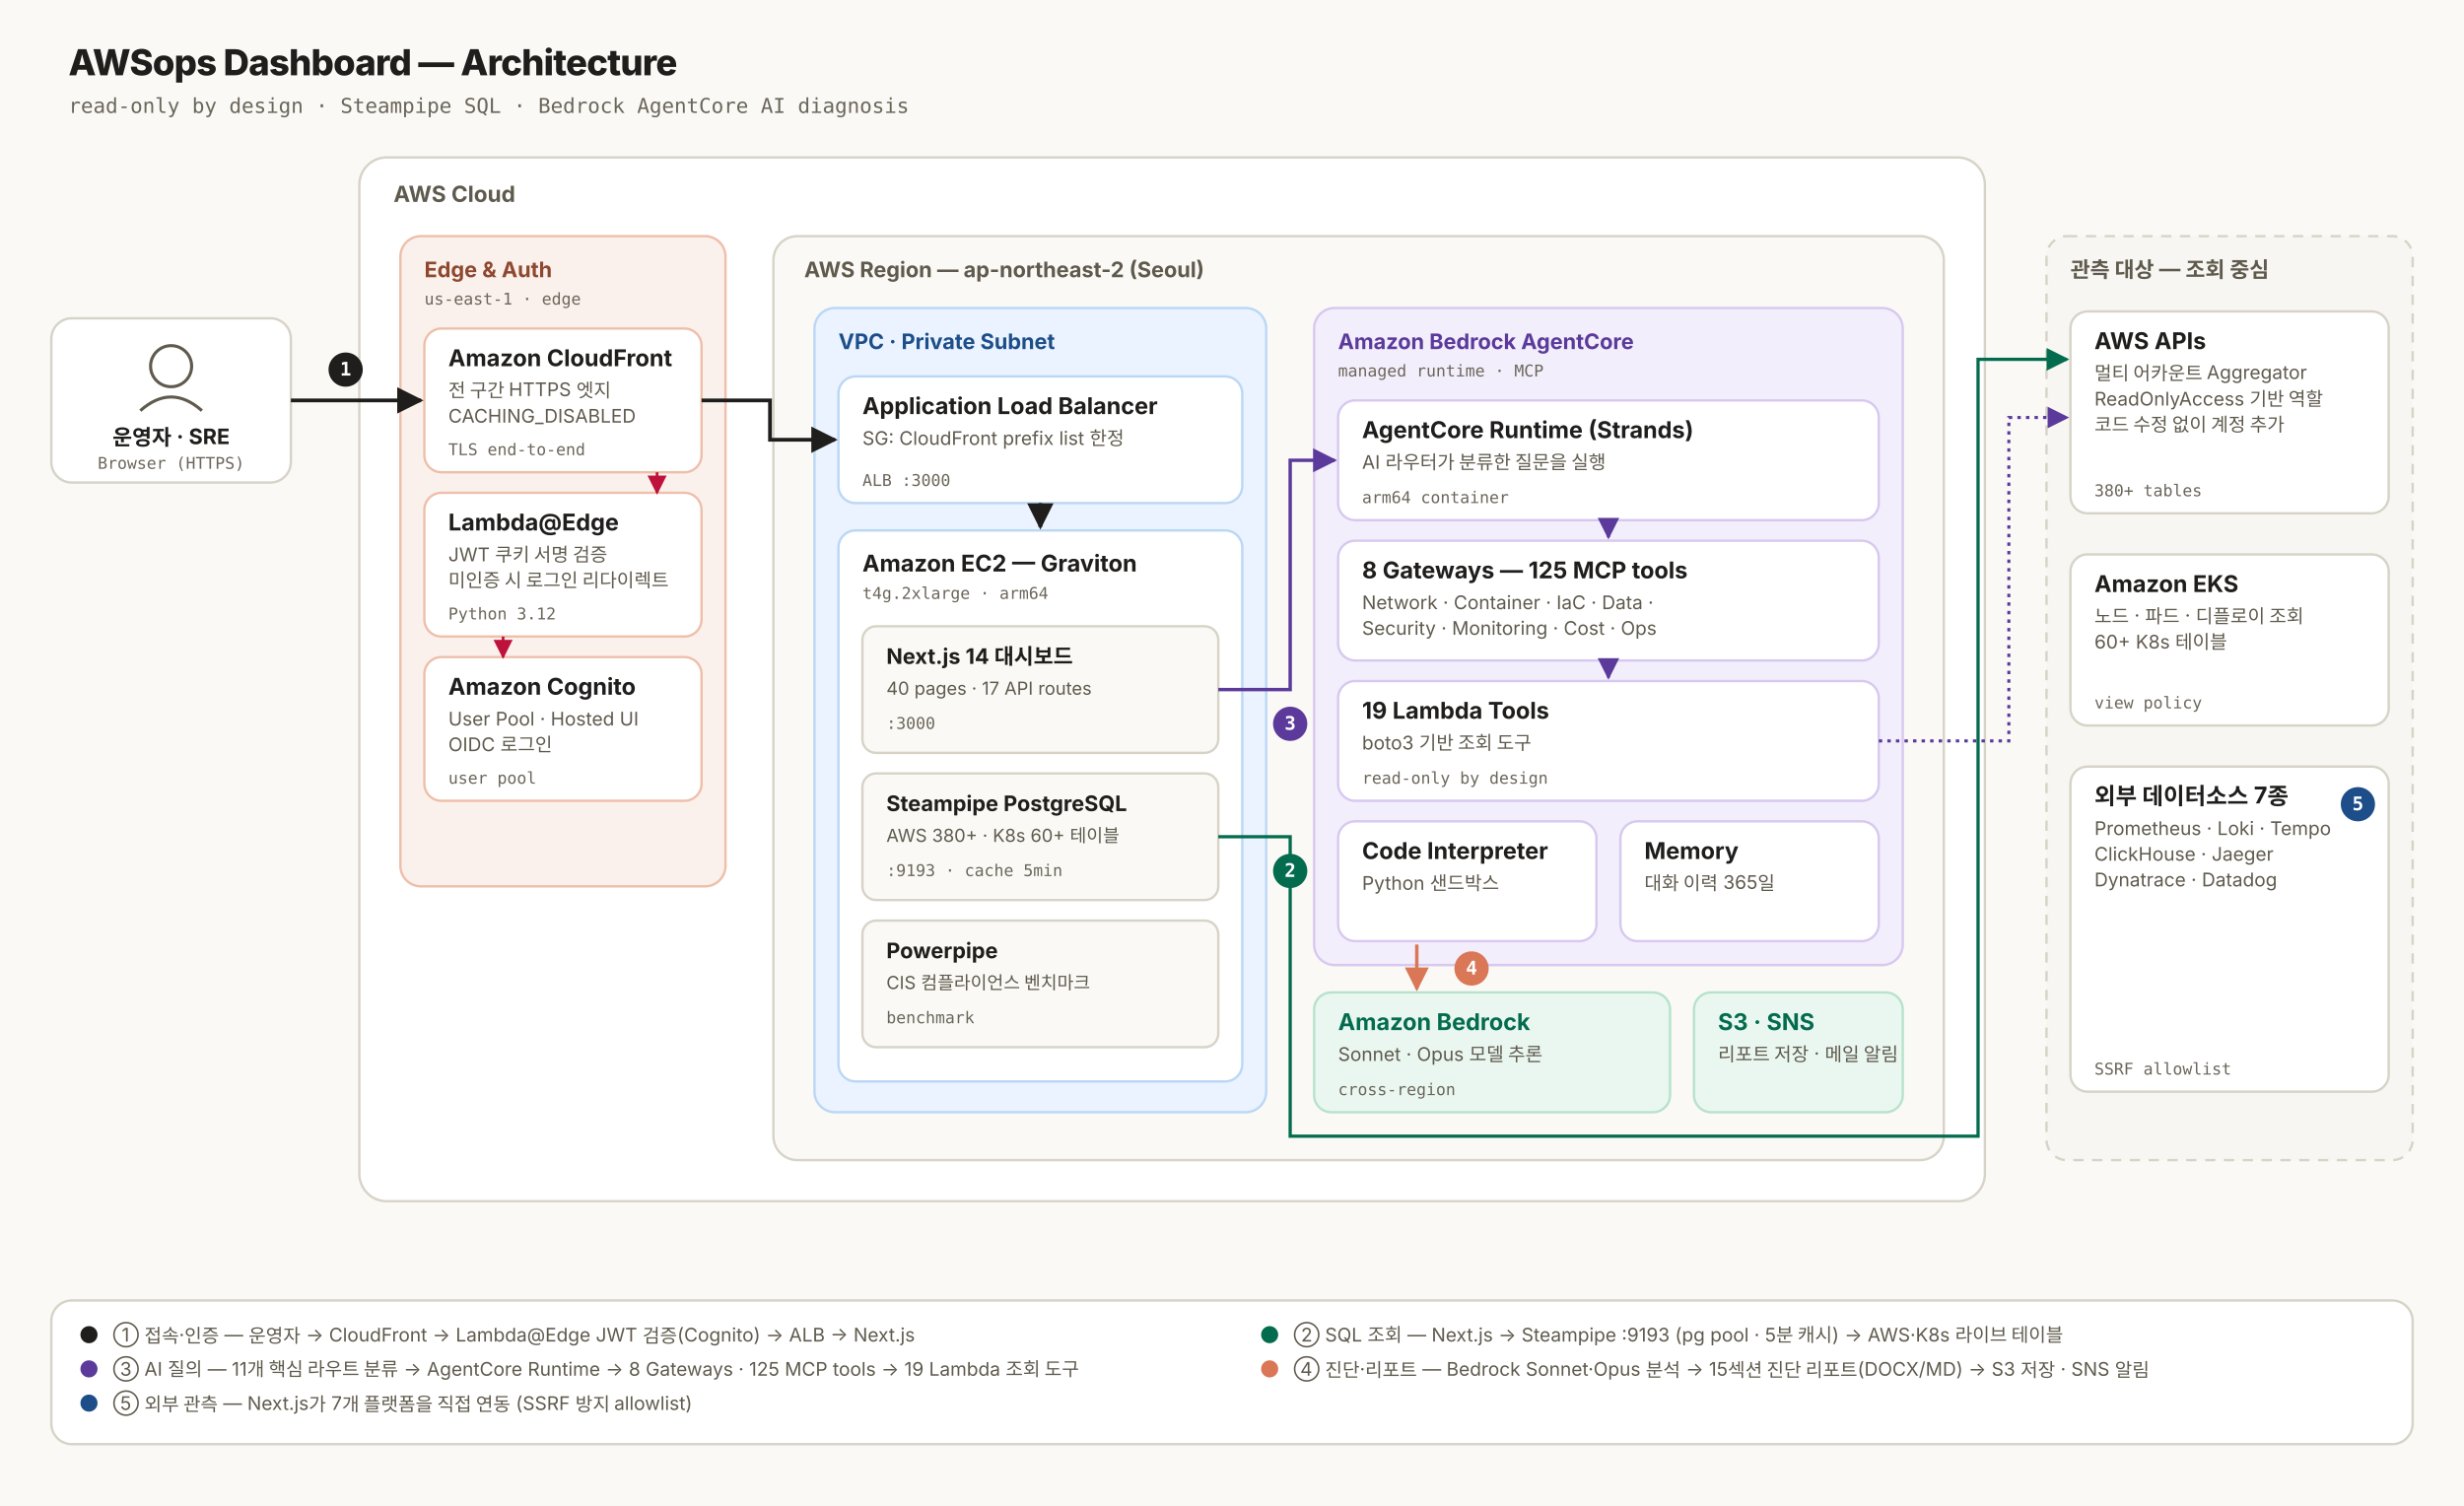
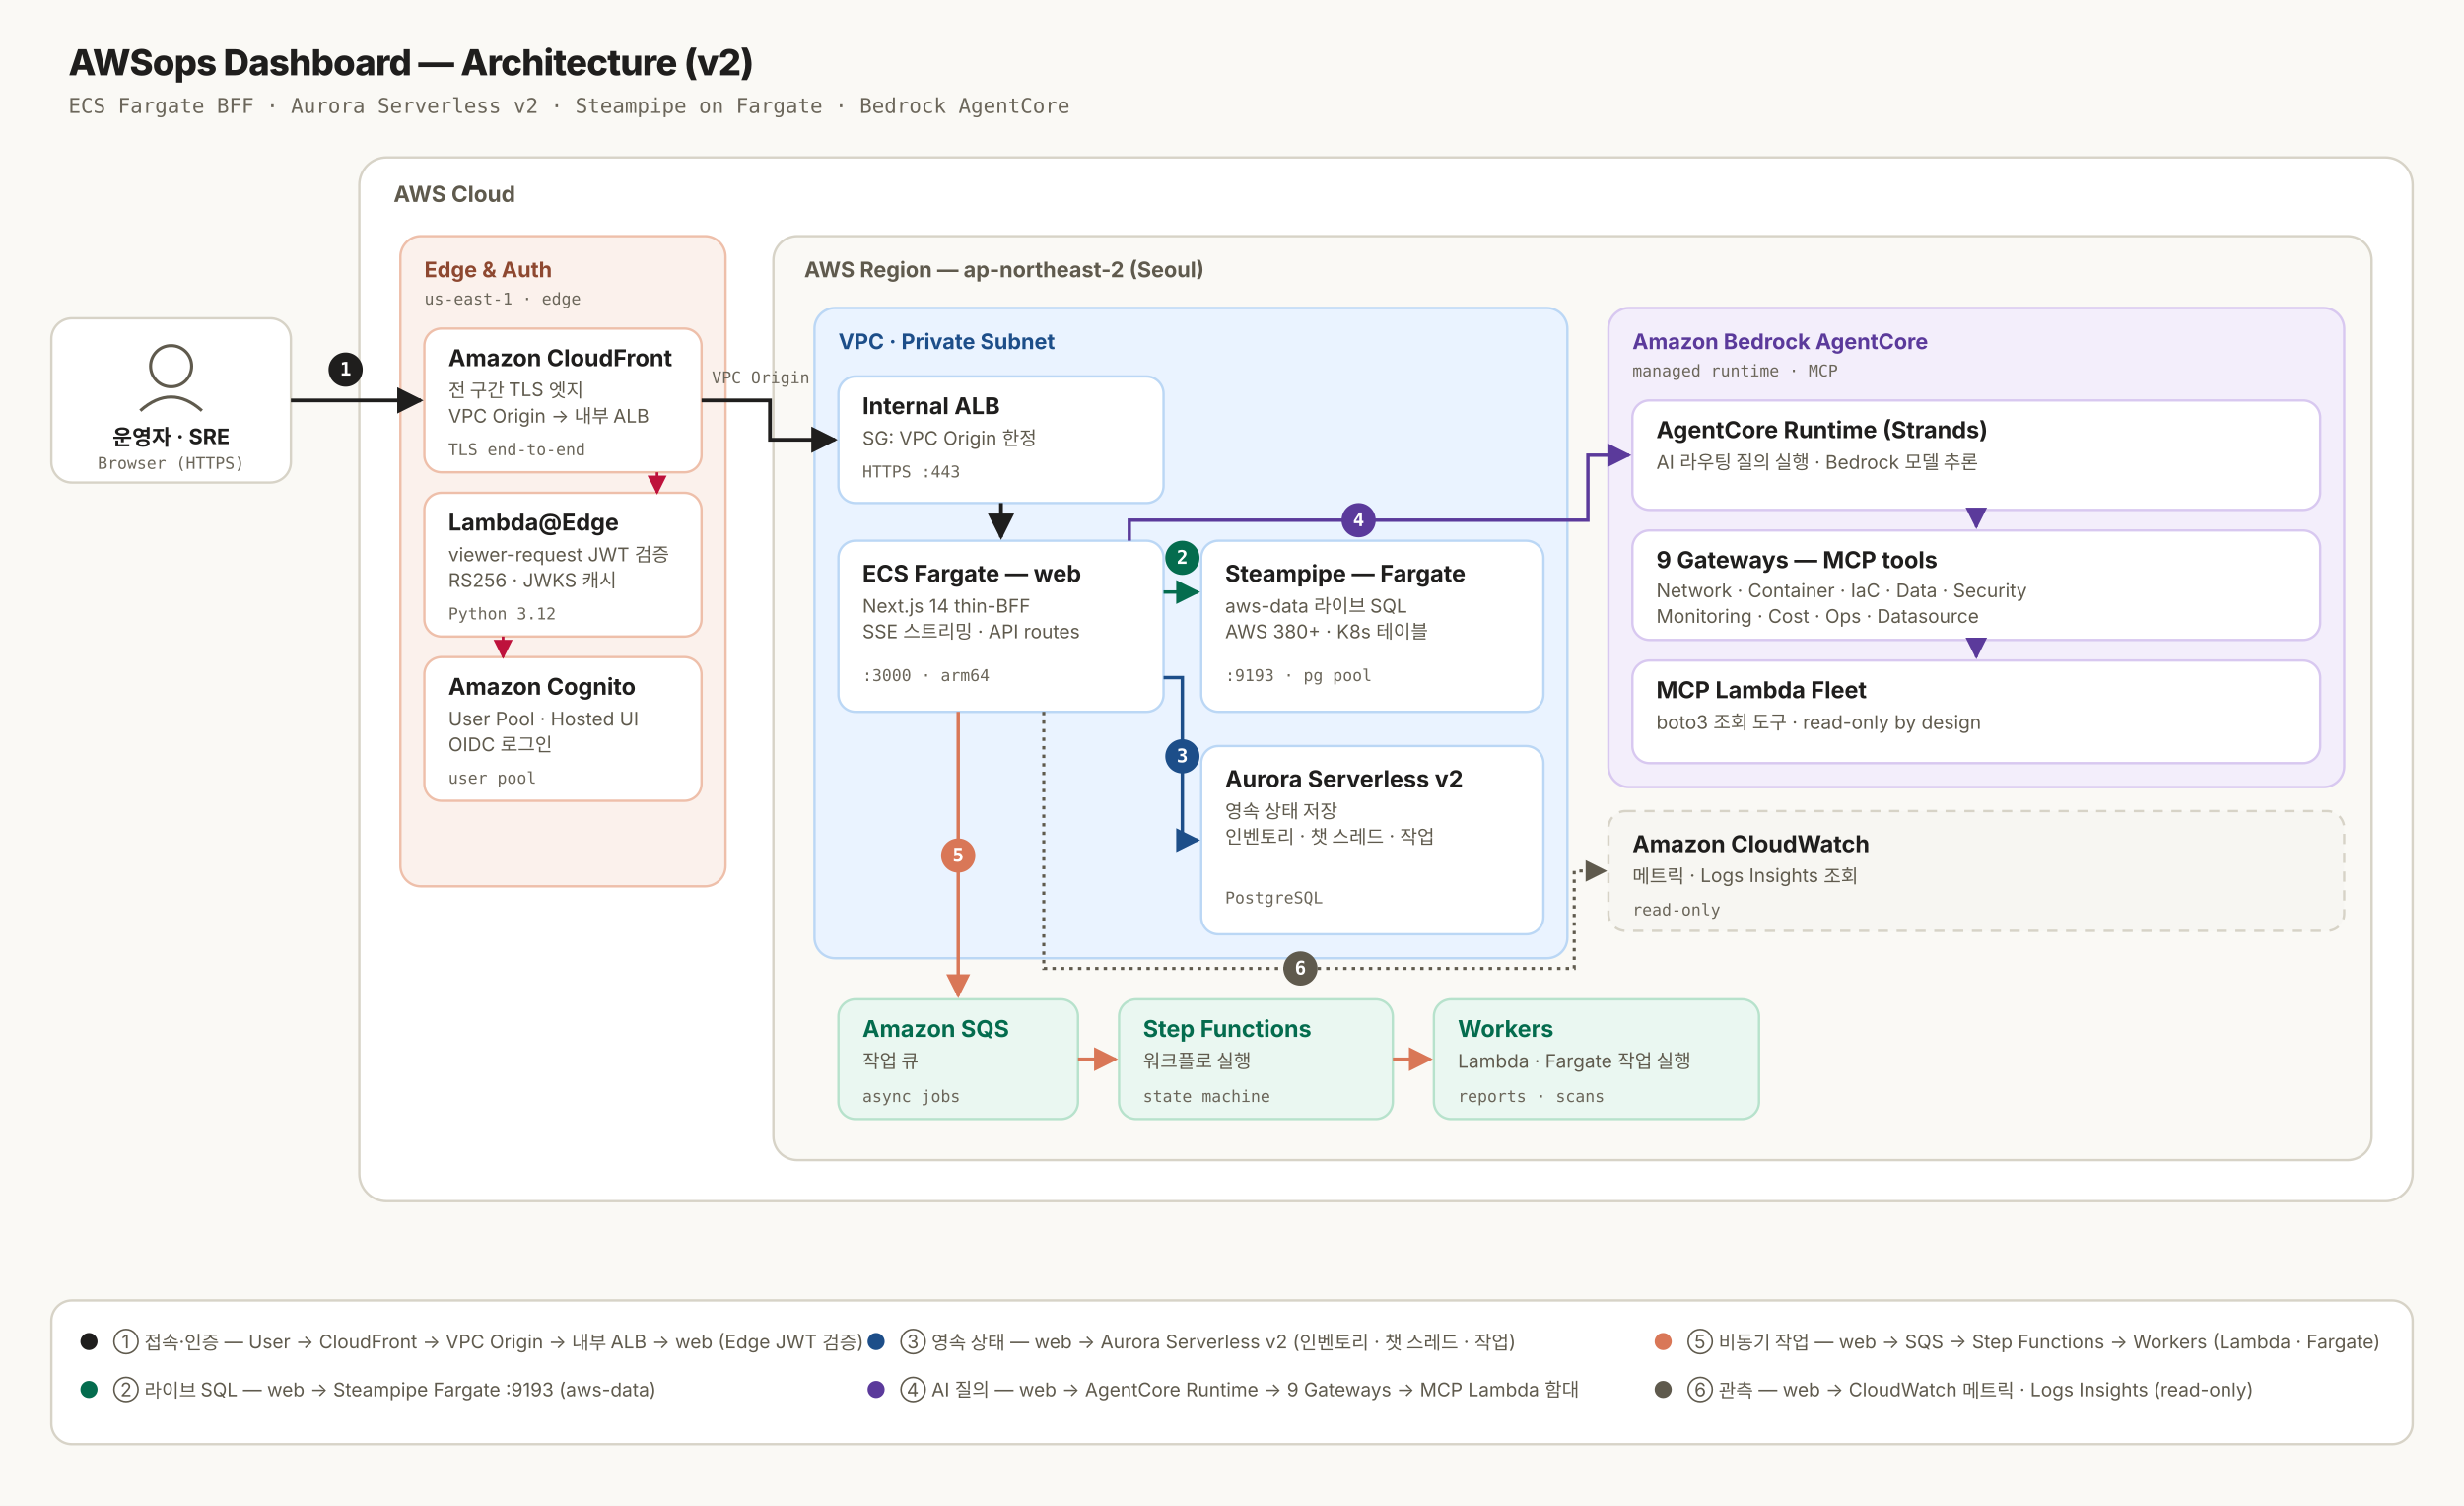
- <svg xmlns="http://www.w3.org/2000/svg" viewBox="0 0 1440 880" width="1440" height="880" role="img" aria-label="AWSops architecture diagram">
+ <svg xmlns="http://www.w3.org/2000/svg" viewBox="0 0 1440 880" width="1440" height="880" role="img" aria-label="AWSops architecture diagram v2">
  <defs>
    <marker id="arr-1F1E1D" viewBox="0 0 10 10" refX="9" refY="5" markerWidth="7" markerHeight="7" orient="auto-start-reverse">
      <path d="M0 0L10 5L0 10z" fill="#1F1E1D" />
    </marker>
    <marker id="arr-5F5A4D" viewBox="0 0 10 10" refX="9" refY="5" markerWidth="7" markerHeight="7" orient="auto-start-reverse">
      <path d="M0 0L10 5L0 10z" fill="#5F5A4D" />
    </marker>
    <marker id="arr-046C4E" viewBox="0 0 10 10" refX="9" refY="5" markerWidth="7" markerHeight="7" orient="auto-start-reverse">
      <path d="M0 0L10 5L0 10z" fill="#046C4E" />
    </marker>
    <marker id="arr-5B3A9B" viewBox="0 0 10 10" refX="9" refY="5" markerWidth="7" markerHeight="7" orient="auto-start-reverse">
      <path d="M0 0L10 5L0 10z" fill="#5B3A9B" />
    </marker>
    <marker id="arr-D97757" viewBox="0 0 10 10" refX="9" refY="5" markerWidth="7" markerHeight="7" orient="auto-start-reverse">
      <path d="M0 0L10 5L0 10z" fill="#D97757" />
    </marker>
    <marker id="arr-1D4E89" viewBox="0 0 10 10" refX="9" refY="5" markerWidth="7" markerHeight="7" orient="auto-start-reverse">
      <path d="M0 0L10 5L0 10z" fill="#1D4E89" />
    </marker>
    <marker id="arr-BE123C" viewBox="0 0 10 10" refX="9" refY="5" markerWidth="7" markerHeight="7" orient="auto-start-reverse">
      <path d="M0 0L10 5L0 10z" fill="#BE123C" />
    </marker>
  </defs>
  <rect width="1440" height="880" fill="#FAF9F5" />
-   <text x="40" y="44" font-family="Pretendard, -apple-system, 'Segoe UI', 'Noto Sans KR', sans-serif" font-size="21" font-weight="800" fill="#1F1E1D" text-anchor="start" letter-spacing="-0.02em">AWSops Dashboard — Architecture</text>
-   <text x="40" y="66" font-family="'JetBrains Mono', ui-monospace, Menlo, monospace" font-size="12" font-weight="400" fill="#6B665A" text-anchor="start">read-only by design · Steampipe SQL · Bedrock AgentCore AI diagnosis</text>
-   <rect x="210" y="92" width="950" height="610" rx="16" fill="#FFFFFF" stroke="#D7D3C7" stroke-width="1.4" />
+   <text x="40" y="44" font-family="Pretendard, -apple-system, 'Segoe UI', 'Noto Sans KR', sans-serif" font-size="21" font-weight="800" fill="#1F1E1D" text-anchor="start" letter-spacing="-0.02em">AWSops Dashboard — Architecture (v2)</text>
+   <text x="40" y="66" font-family="'JetBrains Mono', ui-monospace, Menlo, monospace" font-size="12" font-weight="400" fill="#6B665A" text-anchor="start">ECS Fargate BFF · Aurora Serverless v2 · Steampipe on Fargate · Bedrock AgentCore</text>
+   <rect x="210" y="92" width="1200" height="610" rx="16" fill="#FFFFFF" stroke="#D7D3C7" stroke-width="1.4" />
  <text x="230" y="118" font-family="Pretendard, -apple-system, 'Segoe UI', 'Noto Sans KR', sans-serif" font-size="13" font-weight="700" fill="#5F5A4D" text-anchor="start">AWS Cloud</text>
  <rect x="234" y="138" width="190" height="380" rx="12" fill="#FBF1EC" stroke="#EEBFAA" stroke-width="1.4" />
  <text x="248" y="162" font-family="Pretendard, -apple-system, 'Segoe UI', 'Noto Sans KR', sans-serif" font-size="12.5" font-weight="700" fill="#8E4830" text-anchor="start">Edge &amp; Auth</text>
  <text x="248" y="178" font-family="'JetBrains Mono', ui-monospace, Menlo, monospace" font-size="9.5" font-weight="400" fill="#6B665A" text-anchor="start">us-east-1 · edge</text>
  <rect x="248" y="192" width="162" height="84" rx="10" fill="#FFFFFF" stroke="#EEBFAA" stroke-width="1.4" />
  <text x="262" y="214" font-family="Pretendard, -apple-system, 'Segoe UI', 'Noto Sans KR', sans-serif" font-size="13.5" font-weight="700" fill="#1F1E1D" text-anchor="start">Amazon CloudFront</text>
-   <text x="262" y="232" font-family="Pretendard, -apple-system, 'Segoe UI', 'Noto Sans KR', sans-serif" font-size="11" font-weight="400" fill="#5F5A4D" text-anchor="start">전 구간 HTTPS 엣지</text>
-   <text x="262" y="247" font-family="Pretendard, -apple-system, 'Segoe UI', 'Noto Sans KR', sans-serif" font-size="11" font-weight="400" fill="#5F5A4D" text-anchor="start">CACHING_DISABLED</text>
+   <text x="262" y="232" font-family="Pretendard, -apple-system, 'Segoe UI', 'Noto Sans KR', sans-serif" font-size="11" font-weight="400" fill="#5F5A4D" text-anchor="start">전 구간 TLS 엣지</text>
+   <text x="262" y="247" font-family="Pretendard, -apple-system, 'Segoe UI', 'Noto Sans KR', sans-serif" font-size="11" font-weight="400" fill="#5F5A4D" text-anchor="start">VPC Origin → 내부 ALB</text>
  <text x="262" y="266" font-family="'JetBrains Mono', ui-monospace, Menlo, monospace" font-size="9.5" font-weight="400" fill="#6B665A" text-anchor="start">TLS end-to-end</text>
  <rect x="248" y="288" width="162" height="84" rx="10" fill="#FFFFFF" stroke="#EEBFAA" stroke-width="1.4" />
  <text x="262" y="310" font-family="Pretendard, -apple-system, 'Segoe UI', 'Noto Sans KR', sans-serif" font-size="13.5" font-weight="700" fill="#1F1E1D" text-anchor="start">Lambda@Edge</text>
-   <text x="262" y="328" font-family="Pretendard, -apple-system, 'Segoe UI', 'Noto Sans KR', sans-serif" font-size="11" font-weight="400" fill="#5F5A4D" text-anchor="start">JWT 쿠키 서명 검증</text>
-   <text x="262" y="343" font-family="Pretendard, -apple-system, 'Segoe UI', 'Noto Sans KR', sans-serif" font-size="11" font-weight="400" fill="#5F5A4D" text-anchor="start">미인증 시 로그인 리다이렉트</text>
+   <text x="262" y="328" font-family="Pretendard, -apple-system, 'Segoe UI', 'Noto Sans KR', sans-serif" font-size="11" font-weight="400" fill="#5F5A4D" text-anchor="start">viewer-request JWT 검증</text>
+   <text x="262" y="343" font-family="Pretendard, -apple-system, 'Segoe UI', 'Noto Sans KR', sans-serif" font-size="11" font-weight="400" fill="#5F5A4D" text-anchor="start">RS256 · JWKS 캐시</text>
  <text x="262" y="362" font-family="'JetBrains Mono', ui-monospace, Menlo, monospace" font-size="9.5" font-weight="400" fill="#6B665A" text-anchor="start">Python 3.12</text>
  <rect x="248" y="384" width="162" height="84" rx="10" fill="#FFFFFF" stroke="#EEBFAA" stroke-width="1.4" />
  <text x="262" y="406" font-family="Pretendard, -apple-system, 'Segoe UI', 'Noto Sans KR', sans-serif" font-size="13.5" font-weight="700" fill="#1F1E1D" text-anchor="start">Amazon Cognito</text>
  <text x="262" y="424" font-family="Pretendard, -apple-system, 'Segoe UI', 'Noto Sans KR', sans-serif" font-size="11" font-weight="400" fill="#5F5A4D" text-anchor="start">User Pool · Hosted UI</text>
  <text x="262" y="439" font-family="Pretendard, -apple-system, 'Segoe UI', 'Noto Sans KR', sans-serif" font-size="11" font-weight="400" fill="#5F5A4D" text-anchor="start">OIDC 로그인</text>
  <text x="262" y="458" font-family="'JetBrains Mono', ui-monospace, Menlo, monospace" font-size="9.5" font-weight="400" fill="#6B665A" text-anchor="start">user pool</text>
  <rect x="30" y="186" width="140" height="96" rx="12" fill="#FFFFFF" stroke="#D7D3C7" stroke-width="1.4" />
  <circle cx="100" cy="214" r="12" fill="none" stroke="#5F5A4D" stroke-width="1.8" />
  <path d="M82 240 q18 -16 36 0" fill="none" stroke="#5F5A4D" stroke-width="1.8" />
  <text x="100" y="260" font-family="Pretendard, -apple-system, 'Segoe UI', 'Noto Sans KR', sans-serif" font-size="12.5" font-weight="700" fill="#1F1E1D" text-anchor="middle">운영자 · SRE</text>
  <text x="100" y="274" font-family="'JetBrains Mono', ui-monospace, Menlo, monospace" font-size="9.5" font-weight="400" fill="#6B665A" text-anchor="middle">Browser (HTTPS)</text>
-   <rect x="452" y="138" width="684" height="540" rx="14" fill="#FAF9F5" stroke="#D7D3C7" stroke-width="1.4" />
+   <rect x="452" y="138" width="934" height="540" rx="14" fill="#FAF9F5" stroke="#D7D3C7" stroke-width="1.4" />
  <text x="470" y="162" font-family="Pretendard, -apple-system, 'Segoe UI', 'Noto Sans KR', sans-serif" font-size="12.5" font-weight="700" fill="#5F5A4D" text-anchor="start">AWS Region — ap-northeast-2 (Seoul)</text>
-   <rect x="476" y="180" width="264" height="470" rx="12" fill="#EAF3FF" stroke="#BBD7F5" stroke-width="1.4" />
+   <rect x="476" y="180" width="440" height="380" rx="12" fill="#EAF3FF" stroke="#BBD7F5" stroke-width="1.4" />
  <text x="490" y="204" font-family="Pretendard, -apple-system, 'Segoe UI', 'Noto Sans KR', sans-serif" font-size="12.5" font-weight="700" fill="#1D4E89" text-anchor="start">VPC · Private Subnet</text>
-   <rect x="490" y="220" width="236" height="74" rx="10" fill="#FFFFFF" stroke="#BBD7F5" stroke-width="1.4" />
-   <text x="504" y="242" font-family="Pretendard, -apple-system, 'Segoe UI', 'Noto Sans KR', sans-serif" font-size="13.5" font-weight="700" fill="#1F1E1D" text-anchor="start">Application Load Balancer</text>
-   <text x="504" y="260" font-family="Pretendard, -apple-system, 'Segoe UI', 'Noto Sans KR', sans-serif" font-size="11" font-weight="400" fill="#5F5A4D" text-anchor="start">SG: CloudFront prefix list 한정</text>
-   <text x="504" y="284" font-family="'JetBrains Mono', ui-monospace, Menlo, monospace" font-size="9.5" font-weight="400" fill="#6B665A" text-anchor="start">ALB :3000</text>
-   <rect x="490" y="310" width="236" height="322" rx="10" fill="#FFFFFF" stroke="#BBD7F5" stroke-width="1.4" />
-   <text x="504" y="334" font-family="Pretendard, -apple-system, 'Segoe UI', 'Noto Sans KR', sans-serif" font-size="13.5" font-weight="700" fill="#1F1E1D" text-anchor="start">Amazon EC2 — Graviton</text>
-   <text x="504" y="350" font-family="'JetBrains Mono', ui-monospace, Menlo, monospace" font-size="9.5" font-weight="400" fill="#6B665A" text-anchor="start">t4g.2xlarge · arm64</text>
-   <rect x="504" y="366" width="208" height="74" rx="8" fill="#FAF9F5" stroke="#D7D3C7" stroke-width="1.4" />
-   <text x="518" y="388" font-family="Pretendard, -apple-system, 'Segoe UI', 'Noto Sans KR', sans-serif" font-size="12.5" font-weight="700" fill="#1F1E1D" text-anchor="start">Next.js 14 대시보드</text>
-   <text x="518" y="406" font-family="Pretendard, -apple-system, 'Segoe UI', 'Noto Sans KR', sans-serif" font-size="10.5" font-weight="400" fill="#5F5A4D" text-anchor="start">40 pages · 17 API routes</text>
-   <text x="518" y="426" font-family="'JetBrains Mono', ui-monospace, Menlo, monospace" font-size="9.5" font-weight="400" fill="#6B665A" text-anchor="start">:3000</text>
-   <rect x="504" y="452" width="208" height="74" rx="8" fill="#FAF9F5" stroke="#D7D3C7" stroke-width="1.4" />
-   <text x="518" y="474" font-family="Pretendard, -apple-system, 'Segoe UI', 'Noto Sans KR', sans-serif" font-size="12.5" font-weight="700" fill="#1F1E1D" text-anchor="start">Steampipe PostgreSQL</text>
-   <text x="518" y="492" font-family="Pretendard, -apple-system, 'Segoe UI', 'Noto Sans KR', sans-serif" font-size="10.5" font-weight="400" fill="#5F5A4D" text-anchor="start">AWS 380+ · K8s 60+ 테이블</text>
-   <text x="518" y="512" font-family="'JetBrains Mono', ui-monospace, Menlo, monospace" font-size="9.5" font-weight="400" fill="#6B665A" text-anchor="start">:9193 · cache 5min</text>
-   <rect x="504" y="538" width="208" height="74" rx="8" fill="#FAF9F5" stroke="#D7D3C7" stroke-width="1.4" />
-   <text x="518" y="560" font-family="Pretendard, -apple-system, 'Segoe UI', 'Noto Sans KR', sans-serif" font-size="12.5" font-weight="700" fill="#1F1E1D" text-anchor="start">Powerpipe</text>
-   <text x="518" y="578" font-family="Pretendard, -apple-system, 'Segoe UI', 'Noto Sans KR', sans-serif" font-size="10.5" font-weight="400" fill="#5F5A4D" text-anchor="start">CIS 컴플라이언스 벤치마크</text>
-   <text x="518" y="598" font-family="'JetBrains Mono', ui-monospace, Menlo, monospace" font-size="9.5" font-weight="400" fill="#6B665A" text-anchor="start">benchmark</text>
-   <rect x="768" y="180" width="344" height="384" rx="12" fill="#F3EEFB" stroke="#D8C8F0" stroke-width="1.4" />
-   <text x="782" y="204" font-family="Pretendard, -apple-system, 'Segoe UI', 'Noto Sans KR', sans-serif" font-size="12.5" font-weight="700" fill="#5B3A9B" text-anchor="start">Amazon Bedrock AgentCore</text>
-   <text x="782" y="220" font-family="'JetBrains Mono', ui-monospace, Menlo, monospace" font-size="9.5" font-weight="400" fill="#6B665A" text-anchor="start">managed runtime · MCP</text>
-   <rect x="782" y="234" width="316" height="70" rx="10" fill="#FFFFFF" stroke="#D8C8F0" stroke-width="1.4" />
-   <text x="796" y="256" font-family="Pretendard, -apple-system, 'Segoe UI', 'Noto Sans KR', sans-serif" font-size="13.5" font-weight="700" fill="#1F1E1D" text-anchor="start">AgentCore Runtime (Strands)</text>
-   <text x="796" y="274" font-family="Pretendard, -apple-system, 'Segoe UI', 'Noto Sans KR', sans-serif" font-size="11" font-weight="400" fill="#5F5A4D" text-anchor="start">AI 라우터가 분류한 질문을 실행</text>
-   <text x="796" y="294" font-family="'JetBrains Mono', ui-monospace, Menlo, monospace" font-size="9.5" font-weight="400" fill="#6B665A" text-anchor="start">arm64 container</text>
-   <rect x="782" y="316" width="316" height="70" rx="10" fill="#FFFFFF" stroke="#D8C8F0" stroke-width="1.4" />
-   <text x="796" y="338" font-family="Pretendard, -apple-system, 'Segoe UI', 'Noto Sans KR', sans-serif" font-size="13.5" font-weight="700" fill="#1F1E1D" text-anchor="start">8 Gateways — 125 MCP tools</text>
-   <text x="796" y="356" font-family="Pretendard, -apple-system, 'Segoe UI', 'Noto Sans KR', sans-serif" font-size="11" font-weight="400" fill="#5F5A4D" text-anchor="start">Network · Container · IaC · Data ·</text>
-   <text x="796" y="371" font-family="Pretendard, -apple-system, 'Segoe UI', 'Noto Sans KR', sans-serif" font-size="11" font-weight="400" fill="#5F5A4D" text-anchor="start">Security · Monitoring · Cost · Ops</text>
-   <rect x="782" y="398" width="316" height="70" rx="10" fill="#FFFFFF" stroke="#D8C8F0" stroke-width="1.4" />
-   <text x="796" y="420" font-family="Pretendard, -apple-system, 'Segoe UI', 'Noto Sans KR', sans-serif" font-size="13.5" font-weight="700" fill="#1F1E1D" text-anchor="start">19 Lambda Tools</text>
-   <text x="796" y="438" font-family="Pretendard, -apple-system, 'Segoe UI', 'Noto Sans KR', sans-serif" font-size="11" font-weight="400" fill="#5F5A4D" text-anchor="start">boto3 기반 조회 도구</text>
-   <text x="796" y="458" font-family="'JetBrains Mono', ui-monospace, Menlo, monospace" font-size="9.5" font-weight="400" fill="#6B665A" text-anchor="start">read-only by design</text>
-   <rect x="782" y="480" width="151.0" height="70" rx="10" fill="#FFFFFF" stroke="#D8C8F0" stroke-width="1.4" />
-   <text x="796" y="502" font-family="Pretendard, -apple-system, 'Segoe UI', 'Noto Sans KR', sans-serif" font-size="13.5" font-weight="700" fill="#1F1E1D" text-anchor="start">Code Interpreter</text>
-   <text x="796" y="520" font-family="Pretendard, -apple-system, 'Segoe UI', 'Noto Sans KR', sans-serif" font-size="11" font-weight="400" fill="#5F5A4D" text-anchor="start">Python 샌드박스</text>
-   <rect x="947.0" y="480" width="151.0" height="70" rx="10" fill="#FFFFFF" stroke="#D8C8F0" stroke-width="1.4" />
-   <text x="961.0" y="502" font-family="Pretendard, -apple-system, 'Segoe UI', 'Noto Sans KR', sans-serif" font-size="13.5" font-weight="700" fill="#1F1E1D" text-anchor="start">Memory</text>
-   <text x="961.0" y="520" font-family="Pretendard, -apple-system, 'Segoe UI', 'Noto Sans KR', sans-serif" font-size="11" font-weight="400" fill="#5F5A4D" text-anchor="start">대화 이력 365일</text>
-   <rect x="768" y="580" width="208" height="70" rx="10" fill="#EAF7F1" stroke="#B7E2CC" stroke-width="1.4" />
-   <text x="782" y="602" font-family="Pretendard, -apple-system, 'Segoe UI', 'Noto Sans KR', sans-serif" font-size="13.5" font-weight="700" fill="#046C4E" text-anchor="start">Amazon Bedrock</text>
-   <text x="782" y="620" font-family="Pretendard, -apple-system, 'Segoe UI', 'Noto Sans KR', sans-serif" font-size="11" font-weight="400" fill="#5F5A4D" text-anchor="start">Sonnet · Opus 모델 추론</text>
-   <text x="782" y="640" font-family="'JetBrains Mono', ui-monospace, Menlo, monospace" font-size="9.5" font-weight="400" fill="#6B665A" text-anchor="start">cross-region</text>
-   <rect x="990" y="580" width="122" height="70" rx="10" fill="#EAF7F1" stroke="#B7E2CC" stroke-width="1.4" />
-   <text x="1004" y="602" font-family="Pretendard, -apple-system, 'Segoe UI', 'Noto Sans KR', sans-serif" font-size="13.5" font-weight="700" fill="#046C4E" text-anchor="start">S3 · SNS</text>
-   <text x="1004" y="620" font-family="Pretendard, -apple-system, 'Segoe UI', 'Noto Sans KR', sans-serif" font-size="11" font-weight="400" fill="#5F5A4D" text-anchor="start">리포트 저장 · 메일 알림</text>
-   <rect x="1196" y="138" width="214" height="540" rx="12" fill="#F7F6F2" stroke="#D7D3C7" stroke-width="1.4" stroke-dasharray="6 5" />
-   <text x="1210" y="162" font-family="Pretendard, -apple-system, 'Segoe UI', 'Noto Sans KR', sans-serif" font-size="12.5" font-weight="700" fill="#5F5A4D" text-anchor="start">관측 대상 — 조회 중심</text>
-   <rect x="1210" y="182" width="186" height="118" rx="10" fill="#FFFFFF" stroke="#D7D3C7" stroke-width="1.4" />
-   <text x="1224" y="204" font-family="Pretendard, -apple-system, 'Segoe UI', 'Noto Sans KR', sans-serif" font-size="13.5" font-weight="700" fill="#1F1E1D" text-anchor="start">AWS APIs</text>
-   <text x="1224" y="222" font-family="Pretendard, -apple-system, 'Segoe UI', 'Noto Sans KR', sans-serif" font-size="11" font-weight="400" fill="#5F5A4D" text-anchor="start">멀티 어카운트 Aggregator</text>
-   <text x="1224" y="237" font-family="Pretendard, -apple-system, 'Segoe UI', 'Noto Sans KR', sans-serif" font-size="11" font-weight="400" fill="#5F5A4D" text-anchor="start">ReadOnlyAccess 기반 역할</text>
-   <text x="1224" y="252" font-family="Pretendard, -apple-system, 'Segoe UI', 'Noto Sans KR', sans-serif" font-size="11" font-weight="400" fill="#5F5A4D" text-anchor="start">코드 수정 없이 계정 추가</text>
-   <text x="1224" y="290" font-family="'JetBrains Mono', ui-monospace, Menlo, monospace" font-size="9.5" font-weight="400" fill="#6B665A" text-anchor="start">380+ tables</text>
-   <rect x="1210" y="324" width="186" height="100" rx="10" fill="#FFFFFF" stroke="#D7D3C7" stroke-width="1.4" />
-   <text x="1224" y="346" font-family="Pretendard, -apple-system, 'Segoe UI', 'Noto Sans KR', sans-serif" font-size="13.5" font-weight="700" fill="#1F1E1D" text-anchor="start">Amazon EKS</text>
-   <text x="1224" y="364" font-family="Pretendard, -apple-system, 'Segoe UI', 'Noto Sans KR', sans-serif" font-size="11" font-weight="400" fill="#5F5A4D" text-anchor="start">노드 · 파드 · 디플로이 조회</text>
-   <text x="1224" y="379" font-family="Pretendard, -apple-system, 'Segoe UI', 'Noto Sans KR', sans-serif" font-size="11" font-weight="400" fill="#5F5A4D" text-anchor="start">60+ K8s 테이블</text>
-   <text x="1224" y="414" font-family="'JetBrains Mono', ui-monospace, Menlo, monospace" font-size="9.5" font-weight="400" fill="#6B665A" text-anchor="start">view policy</text>
-   <rect x="1210" y="448" width="186" height="190" rx="10" fill="#FFFFFF" stroke="#D7D3C7" stroke-width="1.4" />
-   <text x="1224" y="470" font-family="Pretendard, -apple-system, 'Segoe UI', 'Noto Sans KR', sans-serif" font-size="13.5" font-weight="700" fill="#1F1E1D" text-anchor="start">외부 데이터소스 7종</text>
-   <text x="1224" y="488" font-family="Pretendard, -apple-system, 'Segoe UI', 'Noto Sans KR', sans-serif" font-size="11" font-weight="400" fill="#5F5A4D" text-anchor="start">Prometheus · Loki · Tempo</text>
-   <text x="1224" y="503" font-family="Pretendard, -apple-system, 'Segoe UI', 'Noto Sans KR', sans-serif" font-size="11" font-weight="400" fill="#5F5A4D" text-anchor="start">ClickHouse · Jaeger</text>
-   <text x="1224" y="518" font-family="Pretendard, -apple-system, 'Segoe UI', 'Noto Sans KR', sans-serif" font-size="11" font-weight="400" fill="#5F5A4D" text-anchor="start">Dynatrace · Datadog</text>
-   <text x="1224" y="628" font-family="'JetBrains Mono', ui-monospace, Menlo, monospace" font-size="9.5" font-weight="400" fill="#6B665A" text-anchor="start">SSRF allowlist</text>
-   <circle cx="1378" cy="470" r="10" fill="#1D4E89" />
-   <text x="1378" y="473.5" font-family="'JetBrains Mono', ui-monospace, Menlo, monospace" font-size="11" font-weight="700" fill="#FFFFFF" text-anchor="middle">5</text>
+   <rect x="490" y="220" width="190" height="74" rx="10" fill="#FFFFFF" stroke="#BBD7F5" stroke-width="1.4" />
+   <text x="504" y="242" font-family="Pretendard, -apple-system, 'Segoe UI', 'Noto Sans KR', sans-serif" font-size="13.5" font-weight="700" fill="#1F1E1D" text-anchor="start">Internal ALB</text>
+   <text x="504" y="260" font-family="Pretendard, -apple-system, 'Segoe UI', 'Noto Sans KR', sans-serif" font-size="11" font-weight="400" fill="#5F5A4D" text-anchor="start">SG: VPC Origin 한정</text>
+   <text x="504" y="279" font-family="'JetBrains Mono', ui-monospace, Menlo, monospace" font-size="9.5" font-weight="400" fill="#6B665A" text-anchor="start">HTTPS :443</text>
+   <rect x="490" y="316" width="190" height="100" rx="10" fill="#FFFFFF" stroke="#BBD7F5" stroke-width="1.4" />
+   <text x="504" y="340" font-family="Pretendard, -apple-system, 'Segoe UI', 'Noto Sans KR', sans-serif" font-size="13.5" font-weight="700" fill="#1F1E1D" text-anchor="start">ECS Fargate — web</text>
+   <text x="504" y="358" font-family="Pretendard, -apple-system, 'Segoe UI', 'Noto Sans KR', sans-serif" font-size="11" font-weight="400" fill="#5F5A4D" text-anchor="start">Next.js 14 thin-BFF</text>
+   <text x="504" y="373" font-family="Pretendard, -apple-system, 'Segoe UI', 'Noto Sans KR', sans-serif" font-size="11" font-weight="400" fill="#5F5A4D" text-anchor="start">SSE 스트리밍 · API routes</text>
+   <text x="504" y="398" font-family="'JetBrains Mono', ui-monospace, Menlo, monospace" font-size="9.5" font-weight="400" fill="#6B665A" text-anchor="start">:3000 · arm64</text>
+   <rect x="702" y="316" width="200" height="100" rx="10" fill="#FFFFFF" stroke="#BBD7F5" stroke-width="1.4" />
+   <text x="716" y="340" font-family="Pretendard, -apple-system, 'Segoe UI', 'Noto Sans KR', sans-serif" font-size="13.5" font-weight="700" fill="#1F1E1D" text-anchor="start">Steampipe — Fargate</text>
+   <text x="716" y="358" font-family="Pretendard, -apple-system, 'Segoe UI', 'Noto Sans KR', sans-serif" font-size="11" font-weight="400" fill="#5F5A4D" text-anchor="start">aws-data 라이브 SQL</text>
+   <text x="716" y="373" font-family="Pretendard, -apple-system, 'Segoe UI', 'Noto Sans KR', sans-serif" font-size="11" font-weight="400" fill="#5F5A4D" text-anchor="start">AWS 380+ · K8s 테이블</text>
+   <text x="716" y="398" font-family="'JetBrains Mono', ui-monospace, Menlo, monospace" font-size="9.5" font-weight="400" fill="#6B665A" text-anchor="start">:9193 · pg pool</text>
+   <rect x="702" y="436" width="200" height="110" rx="10" fill="#FFFFFF" stroke="#BBD7F5" stroke-width="1.4" />
+   <text x="716" y="460" font-family="Pretendard, -apple-system, 'Segoe UI', 'Noto Sans KR', sans-serif" font-size="13.5" font-weight="700" fill="#1F1E1D" text-anchor="start">Aurora Serverless v2</text>
+   <text x="716" y="478" font-family="Pretendard, -apple-system, 'Segoe UI', 'Noto Sans KR', sans-serif" font-size="11" font-weight="400" fill="#5F5A4D" text-anchor="start">영속 상태 저장</text>
+   <text x="716" y="493" font-family="Pretendard, -apple-system, 'Segoe UI', 'Noto Sans KR', sans-serif" font-size="11" font-weight="400" fill="#5F5A4D" text-anchor="start">인벤토리 · 챗 스레드 · 작업</text>
+   <text x="716" y="528" font-family="'JetBrains Mono', ui-monospace, Menlo, monospace" font-size="9.5" font-weight="400" fill="#6B665A" text-anchor="start">PostgreSQL</text>
+   <rect x="940" y="180" width="430" height="280" rx="12" fill="#F3EEFB" stroke="#D8C8F0" stroke-width="1.4" />
+   <text x="954" y="204" font-family="Pretendard, -apple-system, 'Segoe UI', 'Noto Sans KR', sans-serif" font-size="12.5" font-weight="700" fill="#5B3A9B" text-anchor="start">Amazon Bedrock AgentCore</text>
+   <text x="954" y="220" font-family="'JetBrains Mono', ui-monospace, Menlo, monospace" font-size="9.5" font-weight="400" fill="#6B665A" text-anchor="start">managed runtime · MCP</text>
+   <rect x="954" y="234" width="402" height="64" rx="10" fill="#FFFFFF" stroke="#D8C8F0" stroke-width="1.4" />
+   <text x="968" y="256" font-family="Pretendard, -apple-system, 'Segoe UI', 'Noto Sans KR', sans-serif" font-size="13.5" font-weight="700" fill="#1F1E1D" text-anchor="start">AgentCore Runtime (Strands)</text>
+   <text x="968" y="274" font-family="Pretendard, -apple-system, 'Segoe UI', 'Noto Sans KR', sans-serif" font-size="11" font-weight="400" fill="#5F5A4D" text-anchor="start">AI 라우팅 질의 실행 · Bedrock 모델 추론</text>
+   <rect x="954" y="310" width="402" height="64" rx="10" fill="#FFFFFF" stroke="#D8C8F0" stroke-width="1.4" />
+   <text x="968" y="332" font-family="Pretendard, -apple-system, 'Segoe UI', 'Noto Sans KR', sans-serif" font-size="13.5" font-weight="700" fill="#1F1E1D" text-anchor="start">9 Gateways — MCP tools</text>
+   <text x="968" y="349" font-family="Pretendard, -apple-system, 'Segoe UI', 'Noto Sans KR', sans-serif" font-size="11" font-weight="400" fill="#5F5A4D" text-anchor="start">Network · Container · IaC · Data · Security</text>
+   <text x="968" y="364" font-family="Pretendard, -apple-system, 'Segoe UI', 'Noto Sans KR', sans-serif" font-size="11" font-weight="400" fill="#5F5A4D" text-anchor="start">Monitoring · Cost · Ops · Datasource</text>
+   <rect x="954" y="386" width="402" height="60" rx="10" fill="#FFFFFF" stroke="#D8C8F0" stroke-width="1.4" />
+   <text x="968" y="408" font-family="Pretendard, -apple-system, 'Segoe UI', 'Noto Sans KR', sans-serif" font-size="13.5" font-weight="700" fill="#1F1E1D" text-anchor="start">MCP Lambda Fleet</text>
+   <text x="968" y="426" font-family="Pretendard, -apple-system, 'Segoe UI', 'Noto Sans KR', sans-serif" font-size="11" font-weight="400" fill="#5F5A4D" text-anchor="start">boto3 조회 도구 · read-only by design</text>
+   <rect x="940" y="474" width="430" height="70" rx="10" fill="#F7F6F2" stroke="#D7D3C7" stroke-width="1.4" stroke-dasharray="6 5" />
+   <text x="954" y="498" font-family="Pretendard, -apple-system, 'Segoe UI', 'Noto Sans KR', sans-serif" font-size="13.5" font-weight="700" fill="#1F1E1D" text-anchor="start">Amazon CloudWatch</text>
+   <text x="954" y="516" font-family="Pretendard, -apple-system, 'Segoe UI', 'Noto Sans KR', sans-serif" font-size="11" font-weight="400" fill="#5F5A4D" text-anchor="start">메트릭 · Logs Insights 조회</text>
+   <text x="954" y="535" font-family="'JetBrains Mono', ui-monospace, Menlo, monospace" font-size="9.5" font-weight="400" fill="#6B665A" text-anchor="start">read-only</text>
+   <rect x="490" y="584" width="140" height="70" rx="10" fill="#EAF7F1" stroke="#B7E2CC" stroke-width="1.4" />
+   <text x="504" y="606" font-family="Pretendard, -apple-system, 'Segoe UI', 'Noto Sans KR', sans-serif" font-size="13.5" font-weight="700" fill="#046C4E" text-anchor="start">Amazon SQS</text>
+   <text x="504" y="624" font-family="Pretendard, -apple-system, 'Segoe UI', 'Noto Sans KR', sans-serif" font-size="11" font-weight="400" fill="#5F5A4D" text-anchor="start">작업 큐</text>
+   <text x="504" y="644" font-family="'JetBrains Mono', ui-monospace, Menlo, monospace" font-size="9.5" font-weight="400" fill="#6B665A" text-anchor="start">async jobs</text>
+   <rect x="654" y="584" width="160" height="70" rx="10" fill="#EAF7F1" stroke="#B7E2CC" stroke-width="1.4" />
+   <text x="668" y="606" font-family="Pretendard, -apple-system, 'Segoe UI', 'Noto Sans KR', sans-serif" font-size="13.5" font-weight="700" fill="#046C4E" text-anchor="start">Step Functions</text>
+   <text x="668" y="624" font-family="Pretendard, -apple-system, 'Segoe UI', 'Noto Sans KR', sans-serif" font-size="11" font-weight="400" fill="#5F5A4D" text-anchor="start">워크플로 실행</text>
+   <text x="668" y="644" font-family="'JetBrains Mono', ui-monospace, Menlo, monospace" font-size="9.5" font-weight="400" fill="#6B665A" text-anchor="start">state machine</text>
+   <rect x="838" y="584" width="190" height="70" rx="10" fill="#EAF7F1" stroke="#B7E2CC" stroke-width="1.4" />
+   <text x="852" y="606" font-family="Pretendard, -apple-system, 'Segoe UI', 'Noto Sans KR', sans-serif" font-size="13.5" font-weight="700" fill="#046C4E" text-anchor="start">Workers</text>
+   <text x="852" y="624" font-family="Pretendard, -apple-system, 'Segoe UI', 'Noto Sans KR', sans-serif" font-size="11" font-weight="400" fill="#5F5A4D" text-anchor="start">Lambda · Fargate 작업 실행</text>
+   <text x="852" y="644" font-family="'JetBrains Mono', ui-monospace, Menlo, monospace" font-size="9.5" font-weight="400" fill="#6B665A" text-anchor="start">reports · scans</text>
  <polyline points="170,234 246,234" fill="none" stroke="#1F1E1D" stroke-width="2.2" marker-end="url(#arr-1F1E1D)" />
-   <circle cx="202.0" cy="216" r="10" fill="#1F1E1D" />
-   <text x="202.0" y="219.5" font-family="'JetBrains Mono', ui-monospace, Menlo, monospace" font-size="11" font-weight="700" fill="#FFFFFF" text-anchor="middle">1</text>
+   <circle cx="202" cy="216" r="10" fill="#1F1E1D" />
+   <text x="202" y="219.5" font-family="'JetBrains Mono', ui-monospace, Menlo, monospace" font-size="11" font-weight="700" fill="#FFFFFF" text-anchor="middle">1</text>
  <polyline points="384,276 384,288" fill="none" stroke="#BE123C" stroke-width="1.6" stroke-dasharray="4 4" marker-end="url(#arr-BE123C)" />
  <polyline points="294,372 294,384" fill="none" stroke="#BE123C" stroke-width="1.6" stroke-dasharray="4 4" marker-end="url(#arr-BE123C)" />
-   <polyline points="410,234 450.0,234 450.0,257 488,257" fill="none" stroke="#1F1E1D" stroke-width="2.2" marker-end="url(#arr-1F1E1D)" />
-   <polyline points="608.0,294 608.0,308" fill="none" stroke="#1F1E1D" stroke-width="2.2" marker-end="url(#arr-1F1E1D)" />
-   <polyline points="712,403 754,403 754,269 780,269" fill="none" stroke="#5B3A9B" stroke-width="2.0" marker-end="url(#arr-5B3A9B)" />
-   <circle cx="754" cy="423" r="10" fill="#5B3A9B" />
-   <text x="754" y="426.5" font-family="'JetBrains Mono', ui-monospace, Menlo, monospace" font-size="11" font-weight="700" fill="#FFFFFF" text-anchor="middle">3</text>
-   <polyline points="940.0,304 940.0,314" fill="none" stroke="#5B3A9B" stroke-width="1.8" marker-end="url(#arr-5B3A9B)" />
-   <polyline points="940.0,386 940.0,396" fill="none" stroke="#5B3A9B" stroke-width="1.8" marker-end="url(#arr-5B3A9B)" />
-   <polyline points="1098,433 1174,433 1174,244 1208,244" fill="none" stroke="#5B3A9B" stroke-width="1.8" stroke-dasharray="2 3" marker-end="url(#arr-5B3A9B)" />
-   <polyline points="712,489 754,489 754,664 1156,664 1156,210 1208,210" fill="none" stroke="#046C4E" stroke-width="1.9" marker-end="url(#arr-046C4E)" />
-   <circle cx="754" cy="509" r="10" fill="#046C4E" />
-   <text x="754" y="512.5" font-family="'JetBrains Mono', ui-monospace, Menlo, monospace" font-size="11" font-weight="700" fill="#FFFFFF" text-anchor="middle">2</text>
-   <polyline points="828,552 828,578" fill="none" stroke="#D97757" stroke-width="2.0" marker-end="url(#arr-D97757)" />
-   <circle cx="860" cy="566.0" r="10" fill="#D97757" />
-   <text x="860" y="569.5" font-family="'JetBrains Mono', ui-monospace, Menlo, monospace" font-size="11" font-weight="700" fill="#FFFFFF" text-anchor="middle">4</text>
+   <polyline points="410,234 450,234 450,257 488,257" fill="none" stroke="#1F1E1D" stroke-width="2.2" marker-end="url(#arr-1F1E1D)" />
+   <text x="416" y="224" font-family="'JetBrains Mono', ui-monospace, Menlo, monospace" font-size="9.5" font-weight="400" fill="#6B665A" text-anchor="start">VPC Origin</text>
+   <polyline points="585,294 585,314" fill="none" stroke="#1F1E1D" stroke-width="2.2" marker-end="url(#arr-1F1E1D)" />
+   <polyline points="680,346 700,346" fill="none" stroke="#046C4E" stroke-width="2.0" marker-end="url(#arr-046C4E)" />
+   <circle cx="691" cy="326" r="10" fill="#046C4E" />
+   <text x="691" y="329.5" font-family="'JetBrains Mono', ui-monospace, Menlo, monospace" font-size="11" font-weight="700" fill="#FFFFFF" text-anchor="middle">2</text>
+   <polyline points="680,396 691,396 691,491 700,491" fill="none" stroke="#1D4E89" stroke-width="2.0" marker-end="url(#arr-1D4E89)" />
+   <circle cx="691" cy="442" r="10" fill="#1D4E89" />
+   <text x="691" y="445.5" font-family="'JetBrains Mono', ui-monospace, Menlo, monospace" font-size="11" font-weight="700" fill="#FFFFFF" text-anchor="middle">3</text>
+   <polyline points="660,316 660,304 928,304 928,266 952,266" fill="none" stroke="#5B3A9B" stroke-width="2.0" marker-end="url(#arr-5B3A9B)" />
+   <circle cx="794" cy="304" r="10" fill="#5B3A9B" />
+   <text x="794" y="307.5" font-family="'JetBrains Mono', ui-monospace, Menlo, monospace" font-size="11" font-weight="700" fill="#FFFFFF" text-anchor="middle">4</text>
+   <polyline points="1155,298 1155,308" fill="none" stroke="#5B3A9B" stroke-width="1.8" marker-end="url(#arr-5B3A9B)" />
+   <polyline points="1155,374 1155,384" fill="none" stroke="#5B3A9B" stroke-width="1.8" marker-end="url(#arr-5B3A9B)" />
+   <polyline points="560,416 560,582" fill="none" stroke="#D97757" stroke-width="2.0" marker-end="url(#arr-D97757)" />
+   <circle cx="560" cy="500" r="10" fill="#D97757" />
+   <text x="560" y="503.5" font-family="'JetBrains Mono', ui-monospace, Menlo, monospace" font-size="11" font-weight="700" fill="#FFFFFF" text-anchor="middle">5</text>
+   <polyline points="630,619 652,619" fill="none" stroke="#D97757" stroke-width="2.0" marker-end="url(#arr-D97757)" />
+   <polyline points="814,619 836,619" fill="none" stroke="#D97757" stroke-width="2.0" marker-end="url(#arr-D97757)" />
+   <polyline points="610,416 610,566 920,566 920,509 938,509" fill="none" stroke="#5F5A4D" stroke-width="1.8" stroke-dasharray="2 3" marker-end="url(#arr-5F5A4D)" />
+   <circle cx="760" cy="566" r="10" fill="#5F5A4D" />
+   <text x="760" y="569.5" font-family="'JetBrains Mono', ui-monospace, Menlo, monospace" font-size="11" font-weight="700" fill="#FFFFFF" text-anchor="middle">6</text>
  <rect x="30" y="760" width="1380" height="84" rx="12" fill="#FFFFFF" stroke="#D7D3C7" stroke-width="1.4" />
-   <circle cx="52" cy="780" r="5" fill="#1F1E1D" />
-   <text x="66" y="784" font-family="Pretendard, -apple-system, 'Segoe UI', 'Noto Sans KR', sans-serif" font-size="11" font-weight="400" fill="#5F5A4D" text-anchor="start">① 접속·인증 — 운영자 → CloudFront → Lambda@Edge JWT 검증(Cognito) → ALB → Next.js</text>
-   <circle cx="742" cy="780" r="5" fill="#046C4E" />
-   <text x="756" y="784" font-family="Pretendard, -apple-system, 'Segoe UI', 'Noto Sans KR', sans-serif" font-size="11" font-weight="400" fill="#5F5A4D" text-anchor="start">② SQL 조회 — Next.js → Steampipe :9193 (pg pool · 5분 캐시) → AWS·K8s 라이브 테이블</text>
-   <circle cx="52" cy="800" r="5" fill="#5B3A9B" />
-   <text x="66" y="804" font-family="Pretendard, -apple-system, 'Segoe UI', 'Noto Sans KR', sans-serif" font-size="11" font-weight="400" fill="#5F5A4D" text-anchor="start">③ AI 질의 — 11개 핵심 라우트 분류 → AgentCore Runtime → 8 Gateways · 125 MCP tools → 19 Lambda 조회 도구</text>
-   <circle cx="742" cy="800" r="5" fill="#D97757" />
-   <text x="756" y="804" font-family="Pretendard, -apple-system, 'Segoe UI', 'Noto Sans KR', sans-serif" font-size="11" font-weight="400" fill="#5F5A4D" text-anchor="start">④ 진단·리포트 — Bedrock Sonnet·Opus 분석 → 15섹션 진단 리포트(DOCX/MD) → S3 저장 · SNS 알림</text>
-   <circle cx="52" cy="820" r="5" fill="#1D4E89" />
-   <text x="66" y="824" font-family="Pretendard, -apple-system, 'Segoe UI', 'Noto Sans KR', sans-serif" font-size="11" font-weight="400" fill="#5F5A4D" text-anchor="start">⑤ 외부 관측 — Next.js가 7개 플랫폼을 직접 연동 (SSRF 방지 allowlist)</text>
+   <circle cx="52" cy="784" r="5" fill="#1F1E1D" />
+   <text x="66" y="788" font-family="Pretendard, -apple-system, 'Segoe UI', 'Noto Sans KR', sans-serif" font-size="11" font-weight="400" fill="#5F5A4D" text-anchor="start">① 접속·인증 — User → CloudFront → VPC Origin → 내부 ALB → web (Edge JWT 검증)</text>
+   <circle cx="52" cy="812" r="5" fill="#046C4E" />
+   <text x="66" y="816" font-family="Pretendard, -apple-system, 'Segoe UI', 'Noto Sans KR', sans-serif" font-size="11" font-weight="400" fill="#5F5A4D" text-anchor="start">② 라이브 SQL — web → Steampipe Fargate :9193 (aws-data)</text>
+   <circle cx="512" cy="784" r="5" fill="#1D4E89" />
+   <text x="526" y="788" font-family="Pretendard, -apple-system, 'Segoe UI', 'Noto Sans KR', sans-serif" font-size="11" font-weight="400" fill="#5F5A4D" text-anchor="start">③ 영속 상태 — web → Aurora Serverless v2 (인벤토리 · 챗 스레드 · 작업)</text>
+   <circle cx="512" cy="812" r="5" fill="#5B3A9B" />
+   <text x="526" y="816" font-family="Pretendard, -apple-system, 'Segoe UI', 'Noto Sans KR', sans-serif" font-size="11" font-weight="400" fill="#5F5A4D" text-anchor="start">④ AI 질의 — web → AgentCore Runtime → 9 Gateways → MCP Lambda 함대</text>
+   <circle cx="972" cy="784" r="5" fill="#D97757" />
+   <text x="986" y="788" font-family="Pretendard, -apple-system, 'Segoe UI', 'Noto Sans KR', sans-serif" font-size="11" font-weight="400" fill="#5F5A4D" text-anchor="start">⑤ 비동기 작업 — web → SQS → Step Functions → Workers (Lambda · Fargate)</text>
+   <circle cx="972" cy="812" r="5" fill="#5F5A4D" />
+   <text x="986" y="816" font-family="Pretendard, -apple-system, 'Segoe UI', 'Noto Sans KR', sans-serif" font-size="11" font-weight="400" fill="#5F5A4D" text-anchor="start">⑥ 관측 — web → CloudWatch 메트릭 · Logs Insights (read-only)</text>
</svg>
